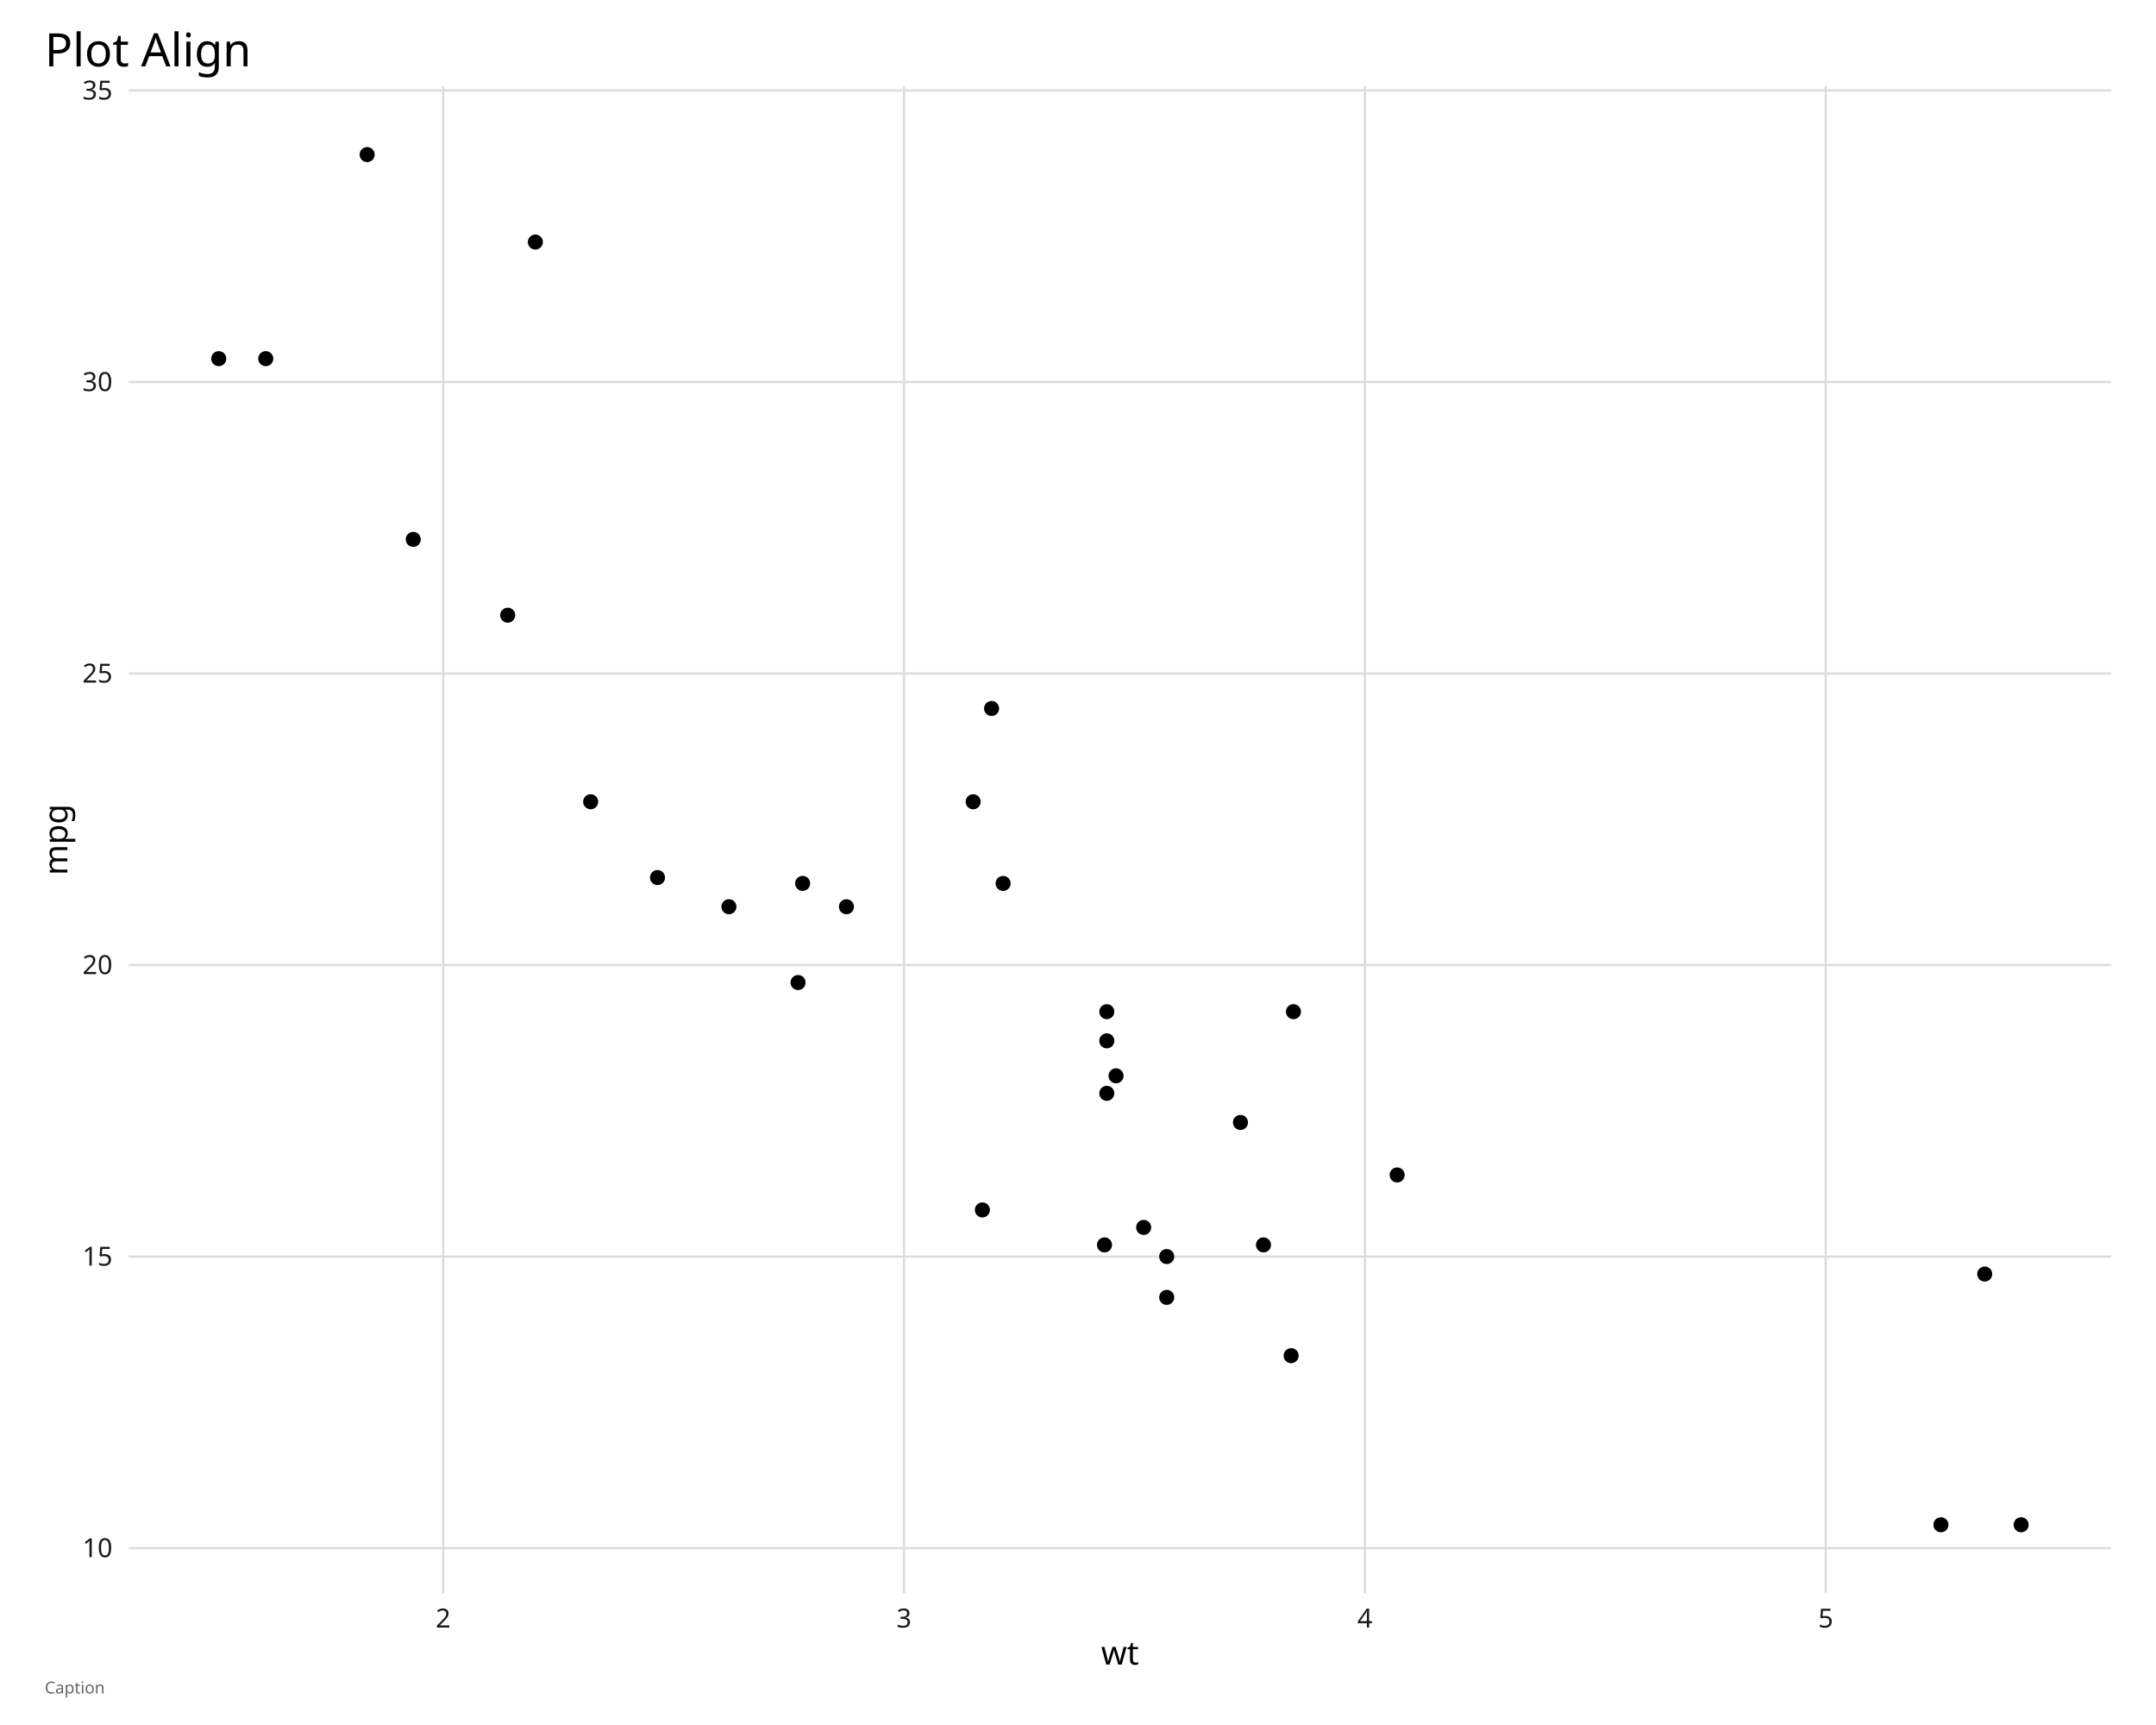
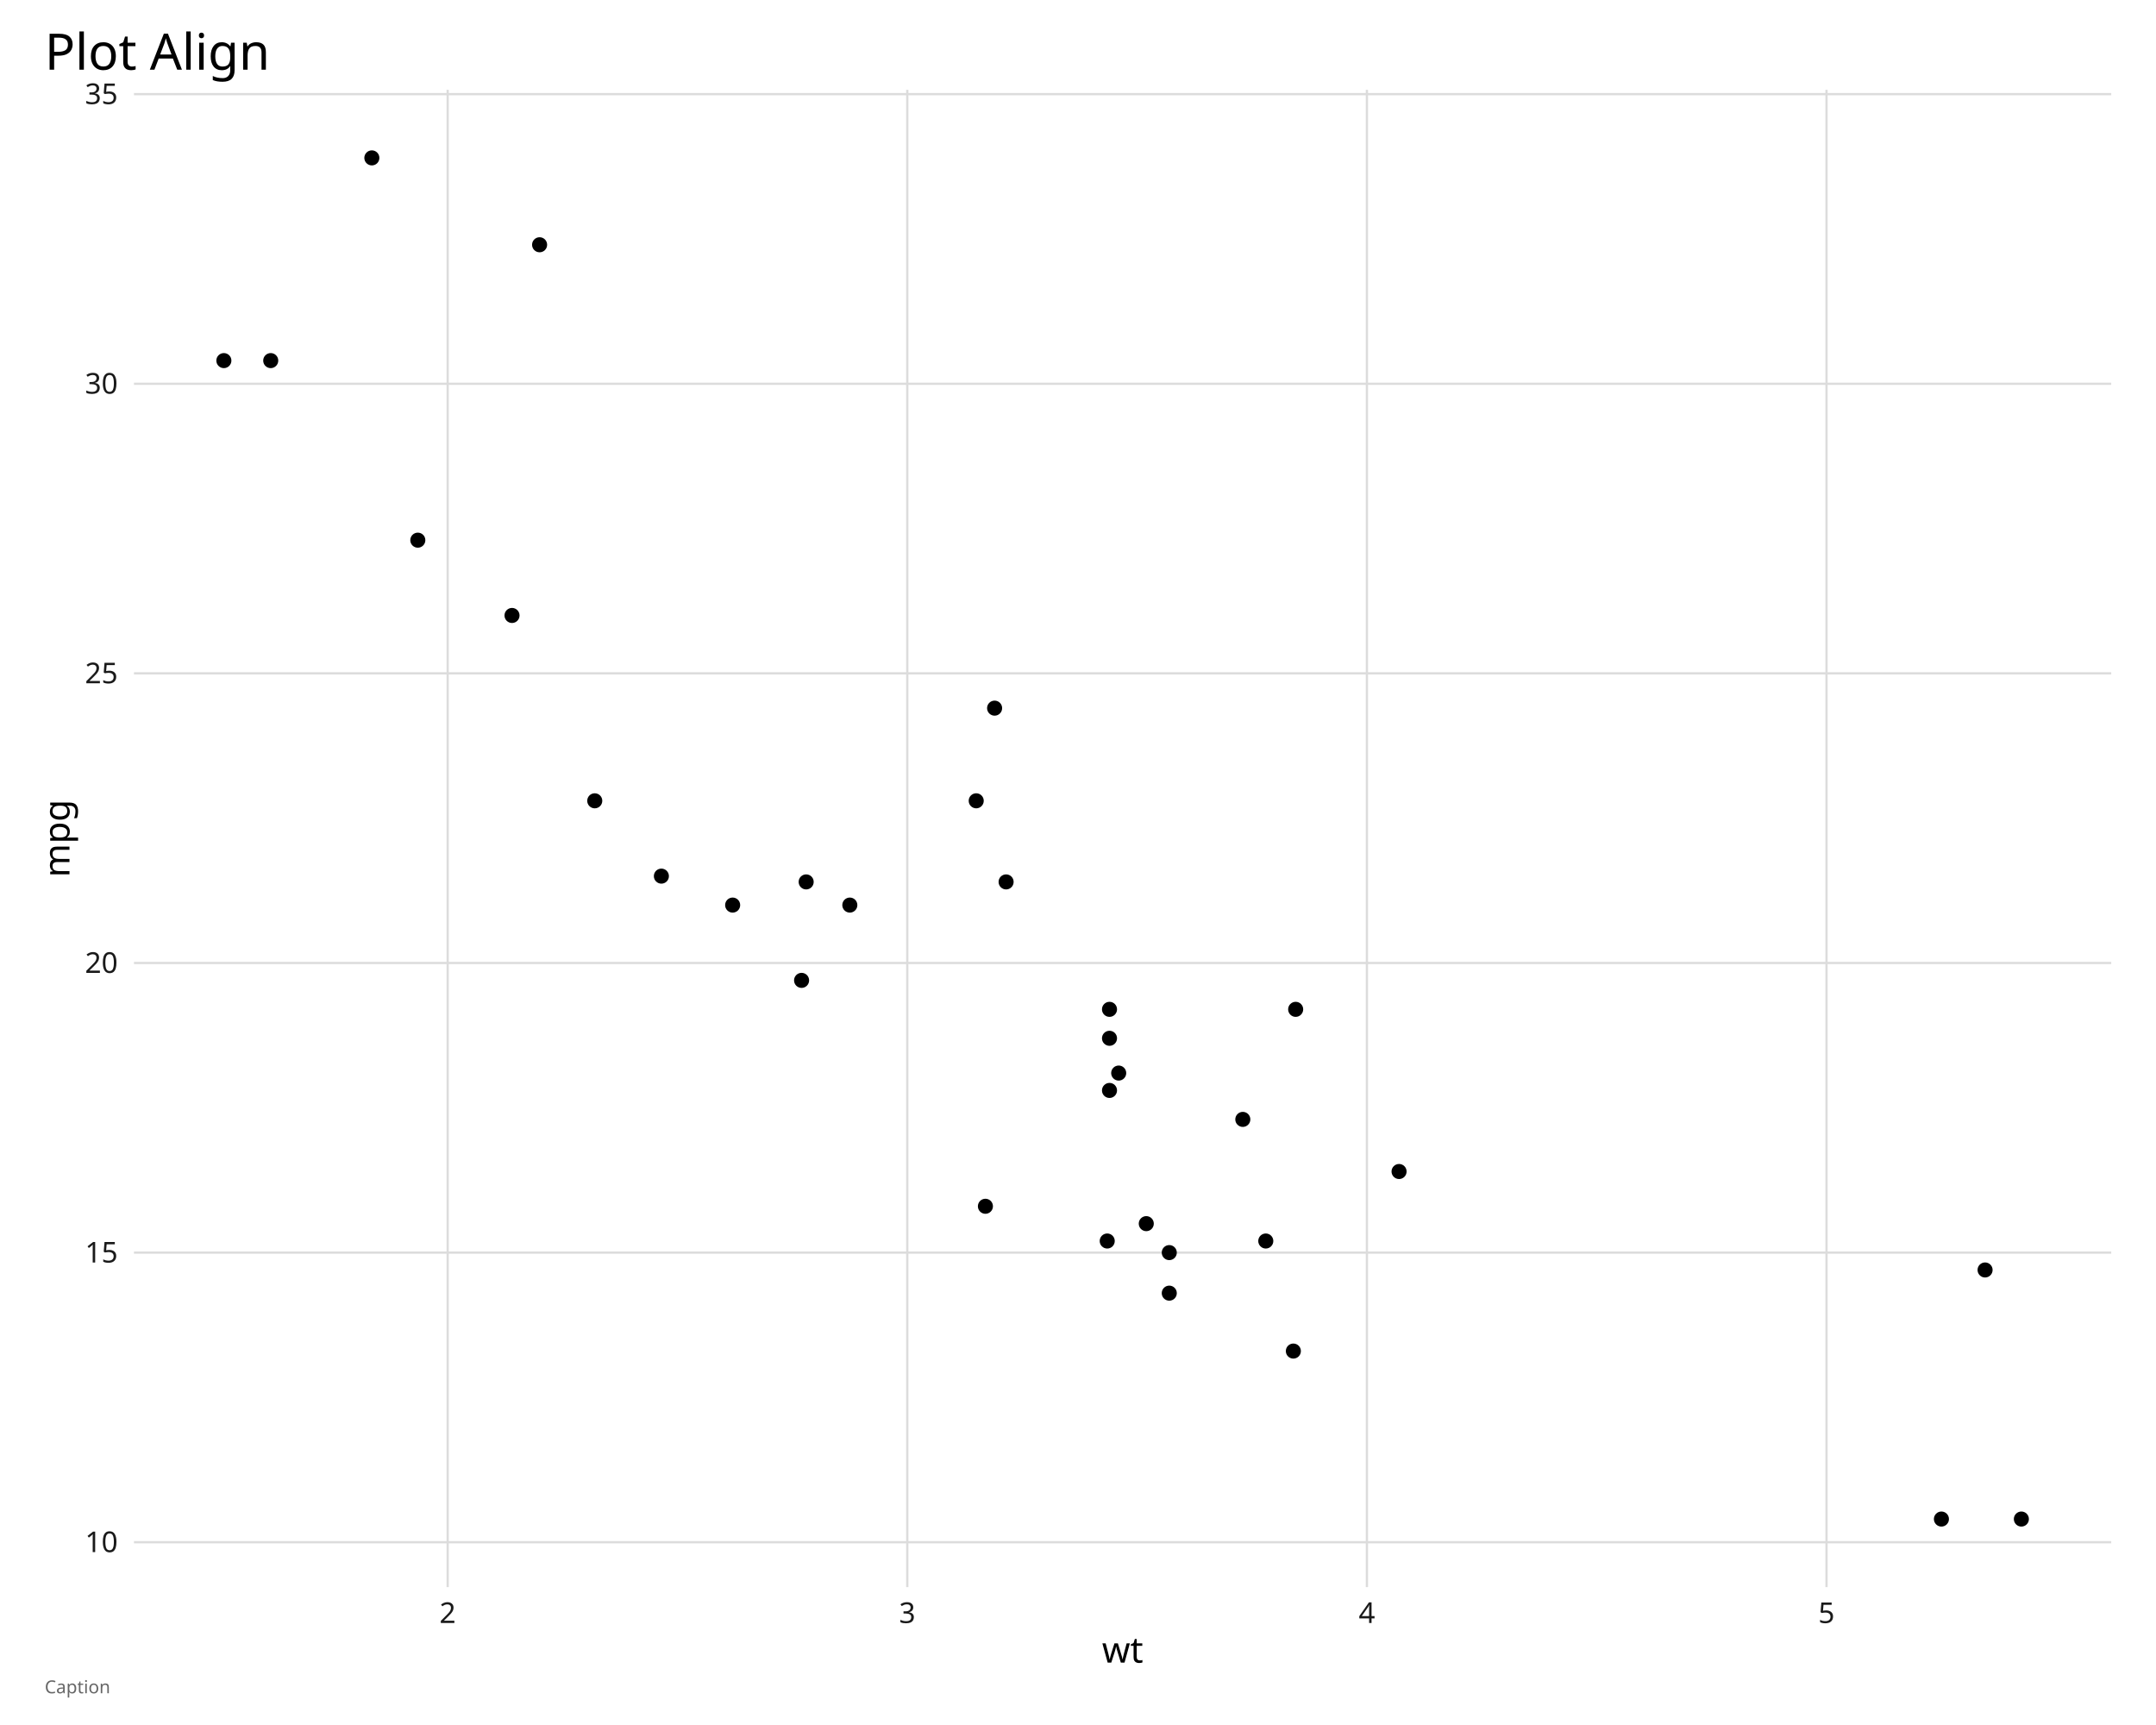
<svg xmlns="http://www.w3.org/2000/svg" class="svglite" data-engine-version="2.0" width="720.00pt" height="576.00pt" viewBox="0 0 720.00 576.00">
  <defs>
    <style type="text/css">
    .svglite line, .svglite polyline, .svglite polygon, .svglite path, .svglite rect, .svglite circle {
      fill: none;
      stroke: #000000;
      stroke-linecap: round;
      stroke-linejoin: round;
      stroke-miterlimit: 10.00;
    }
  </style>
  </defs>
  <rect width="100%" height="100%" style="stroke: none; fill: #FFFFFF;" />
  <defs>
    <clipPath id="cpMC4wMHw3MjAuMDB8MC4wMHw1NzYuMDA=">
      <rect x="0.00" y="0.00" width="720.00" height="576.00" />
    </clipPath>
  </defs>
  <g clip-path="url(#cpMC4wMHw3MjAuMDB8MC4wMHw1NzYuMDA=)">
    <rect x="0.00" y="0.00" width="720.00" height="576.00" style="stroke-width: 1.16; stroke: none; fill: #FFFFFF;" />
  </g>
  <defs>
-     <clipPath id="cpNDIuOTZ8NzA1LjA2fDI4Ljc0fDUzMi4wMg==">
-       <rect x="42.96" y="28.74" width="662.10" height="503.28" />
+     <clipPath id="cpNDQuNzR8NzA1LjA2fDI5Ljk5fDUyOS45Ng==">
+       <rect x="44.74" y="29.99" width="660.31" height="499.96" />
    </clipPath>
  </defs>
-   <g clip-path="url(#cpNDIuOTZ8NzA1LjA2fDI4Ljc0fDUzMi4wMg==)">
-     <polyline points="42.96,516.93 705.06,516.93 " style="stroke-width: 0.75; stroke: #DCDCDC; stroke-linecap: butt;" />
-     <polyline points="42.96,419.58 705.06,419.58 " style="stroke-width: 0.75; stroke: #DCDCDC; stroke-linecap: butt;" />
-     <polyline points="42.96,322.24 705.06,322.24 " style="stroke-width: 0.75; stroke: #DCDCDC; stroke-linecap: butt;" />
-     <polyline points="42.96,224.89 705.06,224.89 " style="stroke-width: 0.75; stroke: #DCDCDC; stroke-linecap: butt;" />
-     <polyline points="42.96,127.55 705.06,127.55 " style="stroke-width: 0.75; stroke: #DCDCDC; stroke-linecap: butt;" />
-     <polyline points="42.96,30.20 705.06,30.20 " style="stroke-width: 0.75; stroke: #DCDCDC; stroke-linecap: butt;" />
-     <polyline points="148.00,532.02 148.00,28.74 " style="stroke-width: 0.75; stroke: #DCDCDC; stroke-linecap: butt;" />
-     <polyline points="301.90,532.02 301.90,28.74 " style="stroke-width: 0.75; stroke: #DCDCDC; stroke-linecap: butt;" />
-     <polyline points="455.80,532.02 455.80,28.74 " style="stroke-width: 0.75; stroke: #DCDCDC; stroke-linecap: butt;" />
-     <polyline points="609.71,532.02 609.71,28.74 " style="stroke-width: 0.75; stroke: #DCDCDC; stroke-linecap: butt;" />
-     <circle cx="243.42" cy="302.77" r="2.13" style="stroke-width: 0.77; fill: #000000;" />
-     <circle cx="282.67" cy="302.77" r="2.13" style="stroke-width: 0.77; fill: #000000;" />
-     <circle cx="197.25" cy="267.72" r="2.13" style="stroke-width: 0.77; fill: #000000;" />
-     <circle cx="334.99" cy="294.98" r="2.13" style="stroke-width: 0.77; fill: #000000;" />
-     <circle cx="369.62" cy="347.55" r="2.13" style="stroke-width: 0.77; fill: #000000;" />
-     <circle cx="372.70" cy="359.23" r="2.13" style="stroke-width: 0.77; fill: #000000;" />
-     <circle cx="389.63" cy="433.21" r="2.13" style="stroke-width: 0.77; fill: #000000;" />
-     <circle cx="331.14" cy="236.57" r="2.13" style="stroke-width: 0.77; fill: #000000;" />
-     <circle cx="324.99" cy="267.72" r="2.13" style="stroke-width: 0.77; fill: #000000;" />
-     <circle cx="369.62" cy="337.81" r="2.13" style="stroke-width: 0.77; fill: #000000;" />
-     <circle cx="369.62" cy="365.07" r="2.13" style="stroke-width: 0.77; fill: #000000;" />
-     <circle cx="466.58" cy="392.33" r="2.13" style="stroke-width: 0.77; fill: #000000;" />
-     <circle cx="414.25" cy="374.80" r="2.13" style="stroke-width: 0.77; fill: #000000;" />
-     <circle cx="421.95" cy="415.69" r="2.13" style="stroke-width: 0.77; fill: #000000;" />
-     <circle cx="648.18" cy="509.14" r="2.13" style="stroke-width: 0.77; fill: #000000;" />
-     <circle cx="674.96" cy="509.14" r="2.13" style="stroke-width: 0.77; fill: #000000;" />
-     <circle cx="662.80" cy="425.42" r="2.13" style="stroke-width: 0.77; fill: #000000;" />
-     <circle cx="178.78" cy="80.82" r="2.13" style="stroke-width: 0.77; fill: #000000;" />
-     <circle cx="88.75" cy="119.76" r="2.13" style="stroke-width: 0.77; fill: #000000;" />
-     <circle cx="122.61" cy="51.62" r="2.13" style="stroke-width: 0.77; fill: #000000;" />
-     <circle cx="219.57" cy="293.03" r="2.13" style="stroke-width: 0.77; fill: #000000;" />
-     <circle cx="381.93" cy="409.85" r="2.13" style="stroke-width: 0.77; fill: #000000;" />
-     <circle cx="368.85" cy="415.69" r="2.13" style="stroke-width: 0.77; fill: #000000;" />
-     <circle cx="431.18" cy="452.68" r="2.13" style="stroke-width: 0.77; fill: #000000;" />
-     <circle cx="431.95" cy="337.81" r="2.13" style="stroke-width: 0.77; fill: #000000;" />
-     <circle cx="138.00" cy="180.11" r="2.13" style="stroke-width: 0.77; fill: #000000;" />
-     <circle cx="169.55" cy="205.42" r="2.13" style="stroke-width: 0.77; fill: #000000;" />
-     <circle cx="73.05" cy="119.76" r="2.13" style="stroke-width: 0.77; fill: #000000;" />
-     <circle cx="328.07" cy="404.01" r="2.13" style="stroke-width: 0.77; fill: #000000;" />
-     <circle cx="266.51" cy="328.08" r="2.13" style="stroke-width: 0.77; fill: #000000;" />
-     <circle cx="389.63" cy="419.58" r="2.13" style="stroke-width: 0.77; fill: #000000;" />
-     <circle cx="268.04" cy="294.98" r="2.13" style="stroke-width: 0.77; fill: #000000;" />
+   <g clip-path="url(#cpNDQuNzR8NzA1LjA2fDI5Ljk5fDUyOS45Ng==)">
+     <polyline points="44.74,514.97 705.06,514.97 " style="stroke-width: 0.75; stroke: #DCDCDC; stroke-linecap: butt;" />
+     <polyline points="44.74,418.26 705.06,418.26 " style="stroke-width: 0.75; stroke: #DCDCDC; stroke-linecap: butt;" />
+     <polyline points="44.74,321.56 705.06,321.56 " style="stroke-width: 0.75; stroke: #DCDCDC; stroke-linecap: butt;" />
+     <polyline points="44.74,224.85 705.06,224.85 " style="stroke-width: 0.75; stroke: #DCDCDC; stroke-linecap: butt;" />
+     <polyline points="44.74,128.15 705.06,128.15 " style="stroke-width: 0.75; stroke: #DCDCDC; stroke-linecap: butt;" />
+     <polyline points="44.74,31.44 705.06,31.44 " style="stroke-width: 0.75; stroke: #DCDCDC; stroke-linecap: butt;" />
+     <polyline points="149.50,529.96 149.50,29.99 " style="stroke-width: 0.75; stroke: #DCDCDC; stroke-linecap: butt;" />
+     <polyline points="302.99,529.96 302.99,29.99 " style="stroke-width: 0.75; stroke: #DCDCDC; stroke-linecap: butt;" />
+     <polyline points="456.48,529.96 456.48,29.99 " style="stroke-width: 0.75; stroke: #DCDCDC; stroke-linecap: butt;" />
+     <polyline points="609.96,529.96 609.96,29.99 " style="stroke-width: 0.75; stroke: #DCDCDC; stroke-linecap: butt;" />
+     <circle cx="244.67" cy="302.22" r="2.13" style="stroke-width: 0.77; fill: #000000;" />
+     <circle cx="283.80" cy="302.22" r="2.13" style="stroke-width: 0.77; fill: #000000;" />
+     <circle cx="198.62" cy="267.40" r="2.13" style="stroke-width: 0.77; fill: #000000;" />
+     <circle cx="335.99" cy="294.48" r="2.13" style="stroke-width: 0.77; fill: #000000;" />
+     <circle cx="370.52" cy="346.70" r="2.13" style="stroke-width: 0.77; fill: #000000;" />
+     <circle cx="373.59" cy="358.31" r="2.13" style="stroke-width: 0.77; fill: #000000;" />
+     <circle cx="390.48" cy="431.80" r="2.13" style="stroke-width: 0.77; fill: #000000;" />
+     <circle cx="332.15" cy="236.46" r="2.13" style="stroke-width: 0.77; fill: #000000;" />
+     <circle cx="326.01" cy="267.40" r="2.13" style="stroke-width: 0.77; fill: #000000;" />
+     <circle cx="370.52" cy="337.03" r="2.13" style="stroke-width: 0.77; fill: #000000;" />
+     <circle cx="370.52" cy="364.11" r="2.13" style="stroke-width: 0.77; fill: #000000;" />
+     <circle cx="467.22" cy="391.18" r="2.13" style="stroke-width: 0.77; fill: #000000;" />
+     <circle cx="415.04" cy="373.78" r="2.13" style="stroke-width: 0.77; fill: #000000;" />
+     <circle cx="422.71" cy="414.39" r="2.13" style="stroke-width: 0.77; fill: #000000;" />
+     <circle cx="648.34" cy="507.23" r="2.13" style="stroke-width: 0.77; fill: #000000;" />
+     <circle cx="675.04" cy="507.23" r="2.13" style="stroke-width: 0.77; fill: #000000;" />
+     <circle cx="662.92" cy="424.06" r="2.13" style="stroke-width: 0.77; fill: #000000;" />
+     <circle cx="180.20" cy="81.73" r="2.13" style="stroke-width: 0.77; fill: #000000;" />
+     <circle cx="90.41" cy="120.41" r="2.13" style="stroke-width: 0.77; fill: #000000;" />
+     <circle cx="124.18" cy="52.72" r="2.13" style="stroke-width: 0.77; fill: #000000;" />
+     <circle cx="220.87" cy="292.55" r="2.13" style="stroke-width: 0.77; fill: #000000;" />
+     <circle cx="382.80" cy="408.59" r="2.13" style="stroke-width: 0.77; fill: #000000;" />
+     <circle cx="369.76" cy="414.39" r="2.13" style="stroke-width: 0.77; fill: #000000;" />
+     <circle cx="431.92" cy="451.14" r="2.13" style="stroke-width: 0.77; fill: #000000;" />
+     <circle cx="432.69" cy="337.03" r="2.13" style="stroke-width: 0.77; fill: #000000;" />
+     <circle cx="139.53" cy="180.37" r="2.13" style="stroke-width: 0.77; fill: #000000;" />
+     <circle cx="170.99" cy="205.51" r="2.13" style="stroke-width: 0.77; fill: #000000;" />
+     <circle cx="74.76" cy="120.41" r="2.13" style="stroke-width: 0.77; fill: #000000;" />
+     <circle cx="329.08" cy="402.79" r="2.13" style="stroke-width: 0.77; fill: #000000;" />
+     <circle cx="267.69" cy="327.36" r="2.13" style="stroke-width: 0.77; fill: #000000;" />
+     <circle cx="390.48" cy="418.26" r="2.13" style="stroke-width: 0.77; fill: #000000;" />
+     <circle cx="269.22" cy="294.48" r="2.13" style="stroke-width: 0.77; fill: #000000;" />
  </g>
  <g clip-path="url(#cpMC4wMHw3MjAuMDB8MC4wMHw1NzYuMDA=)">
-     <text x="37.58" y="519.96" text-anchor="end" style="font-size: 8.80px; fill: #1A1A1A; font-family: sans;" textLength="9.79px" lengthAdjust="spacingAndGlyphs">10</text>
-     <text x="37.58" y="422.61" text-anchor="end" style="font-size: 8.80px; fill: #1A1A1A; font-family: sans;" textLength="9.79px" lengthAdjust="spacingAndGlyphs">15</text>
-     <text x="37.58" y="325.26" text-anchor="end" style="font-size: 8.80px; fill: #1A1A1A; font-family: sans;" textLength="9.79px" lengthAdjust="spacingAndGlyphs">20</text>
-     <text x="37.58" y="227.92" text-anchor="end" style="font-size: 8.80px; fill: #1A1A1A; font-family: sans;" textLength="9.79px" lengthAdjust="spacingAndGlyphs">25</text>
-     <text x="37.58" y="130.57" text-anchor="end" style="font-size: 8.80px; fill: #1A1A1A; font-family: sans;" textLength="9.79px" lengthAdjust="spacingAndGlyphs">30</text>
-     <text x="37.58" y="33.23" text-anchor="end" style="font-size: 8.80px; fill: #1A1A1A; font-family: sans;" textLength="9.79px" lengthAdjust="spacingAndGlyphs">35</text>
-     <text x="148.00" y="543.45" text-anchor="middle" style="font-size: 8.80px; fill: #1A1A1A; font-family: sans;" textLength="4.89px" lengthAdjust="spacingAndGlyphs">2</text>
-     <text x="301.90" y="543.45" text-anchor="middle" style="font-size: 8.80px; fill: #1A1A1A; font-family: sans;" textLength="4.89px" lengthAdjust="spacingAndGlyphs">3</text>
-     <text x="455.80" y="543.45" text-anchor="middle" style="font-size: 8.80px; fill: #1A1A1A; font-family: sans;" textLength="4.89px" lengthAdjust="spacingAndGlyphs">4</text>
-     <text x="609.71" y="543.45" text-anchor="middle" style="font-size: 8.80px; fill: #1A1A1A; font-family: sans;" textLength="4.89px" lengthAdjust="spacingAndGlyphs">5</text>
-     <text x="374.01" y="555.84" text-anchor="middle" style="font-size: 11.00px; font-family: sans;" textLength="11.00px" lengthAdjust="spacingAndGlyphs">wt</text>
-     <text transform="translate(22.51,280.38) rotate(-90)" text-anchor="middle" style="font-size: 11.00px; font-family: sans;" textLength="21.40px" lengthAdjust="spacingAndGlyphs">mpg</text>
-     <text x="14.94" y="22.16" style="font-size: 15.40px; font-family: sans;" textLength="65.06px" lengthAdjust="spacingAndGlyphs">Plot Align</text>
-     <text x="14.94" y="565.47" style="font-size: 5.50px; fill: #666666; font-family: sans;" textLength="18.96px" lengthAdjust="spacingAndGlyphs">Caption</text>
+     <text x="39.36" y="518.27" text-anchor="end" style="font-size: 9.60px; fill: #1A1A1A; font-family: sans;" textLength="10.68px" lengthAdjust="spacingAndGlyphs">10</text>
+     <text x="39.36" y="421.57" text-anchor="end" style="font-size: 9.60px; fill: #1A1A1A; font-family: sans;" textLength="10.68px" lengthAdjust="spacingAndGlyphs">15</text>
+     <text x="39.36" y="324.86" text-anchor="end" style="font-size: 9.60px; fill: #1A1A1A; font-family: sans;" textLength="10.68px" lengthAdjust="spacingAndGlyphs">20</text>
+     <text x="39.36" y="228.16" text-anchor="end" style="font-size: 9.60px; fill: #1A1A1A; font-family: sans;" textLength="10.68px" lengthAdjust="spacingAndGlyphs">25</text>
+     <text x="39.36" y="131.45" text-anchor="end" style="font-size: 9.60px; fill: #1A1A1A; font-family: sans;" textLength="10.68px" lengthAdjust="spacingAndGlyphs">30</text>
+     <text x="39.36" y="34.75" text-anchor="end" style="font-size: 9.60px; fill: #1A1A1A; font-family: sans;" textLength="10.68px" lengthAdjust="spacingAndGlyphs">35</text>
+     <text x="149.50" y="541.94" text-anchor="middle" style="font-size: 9.60px; fill: #1A1A1A; font-family: sans;" textLength="5.34px" lengthAdjust="spacingAndGlyphs">2</text>
+     <text x="302.99" y="541.94" text-anchor="middle" style="font-size: 9.60px; fill: #1A1A1A; font-family: sans;" textLength="5.34px" lengthAdjust="spacingAndGlyphs">3</text>
+     <text x="456.48" y="541.94" text-anchor="middle" style="font-size: 9.60px; fill: #1A1A1A; font-family: sans;" textLength="5.34px" lengthAdjust="spacingAndGlyphs">4</text>
+     <text x="609.96" y="541.94" text-anchor="middle" style="font-size: 9.60px; fill: #1A1A1A; font-family: sans;" textLength="5.34px" lengthAdjust="spacingAndGlyphs">5</text>
+     <text x="374.90" y="555.18" text-anchor="middle" style="font-size: 12.00px; font-family: sans;" textLength="12.00px" lengthAdjust="spacingAndGlyphs">wt</text>
+     <text transform="translate(23.20,279.97) rotate(-90)" text-anchor="middle" style="font-size: 12.00px; font-family: sans;" textLength="23.35px" lengthAdjust="spacingAndGlyphs">mpg</text>
+     <text x="14.94" y="23.27" style="font-size: 16.80px; font-family: sans;" textLength="70.97px" lengthAdjust="spacingAndGlyphs">Plot Align</text>
+     <text x="14.94" y="565.41" style="font-size: 6.00px; fill: #666666; font-family: sans;" textLength="20.68px" lengthAdjust="spacingAndGlyphs">Caption</text>
  </g>
</svg>
